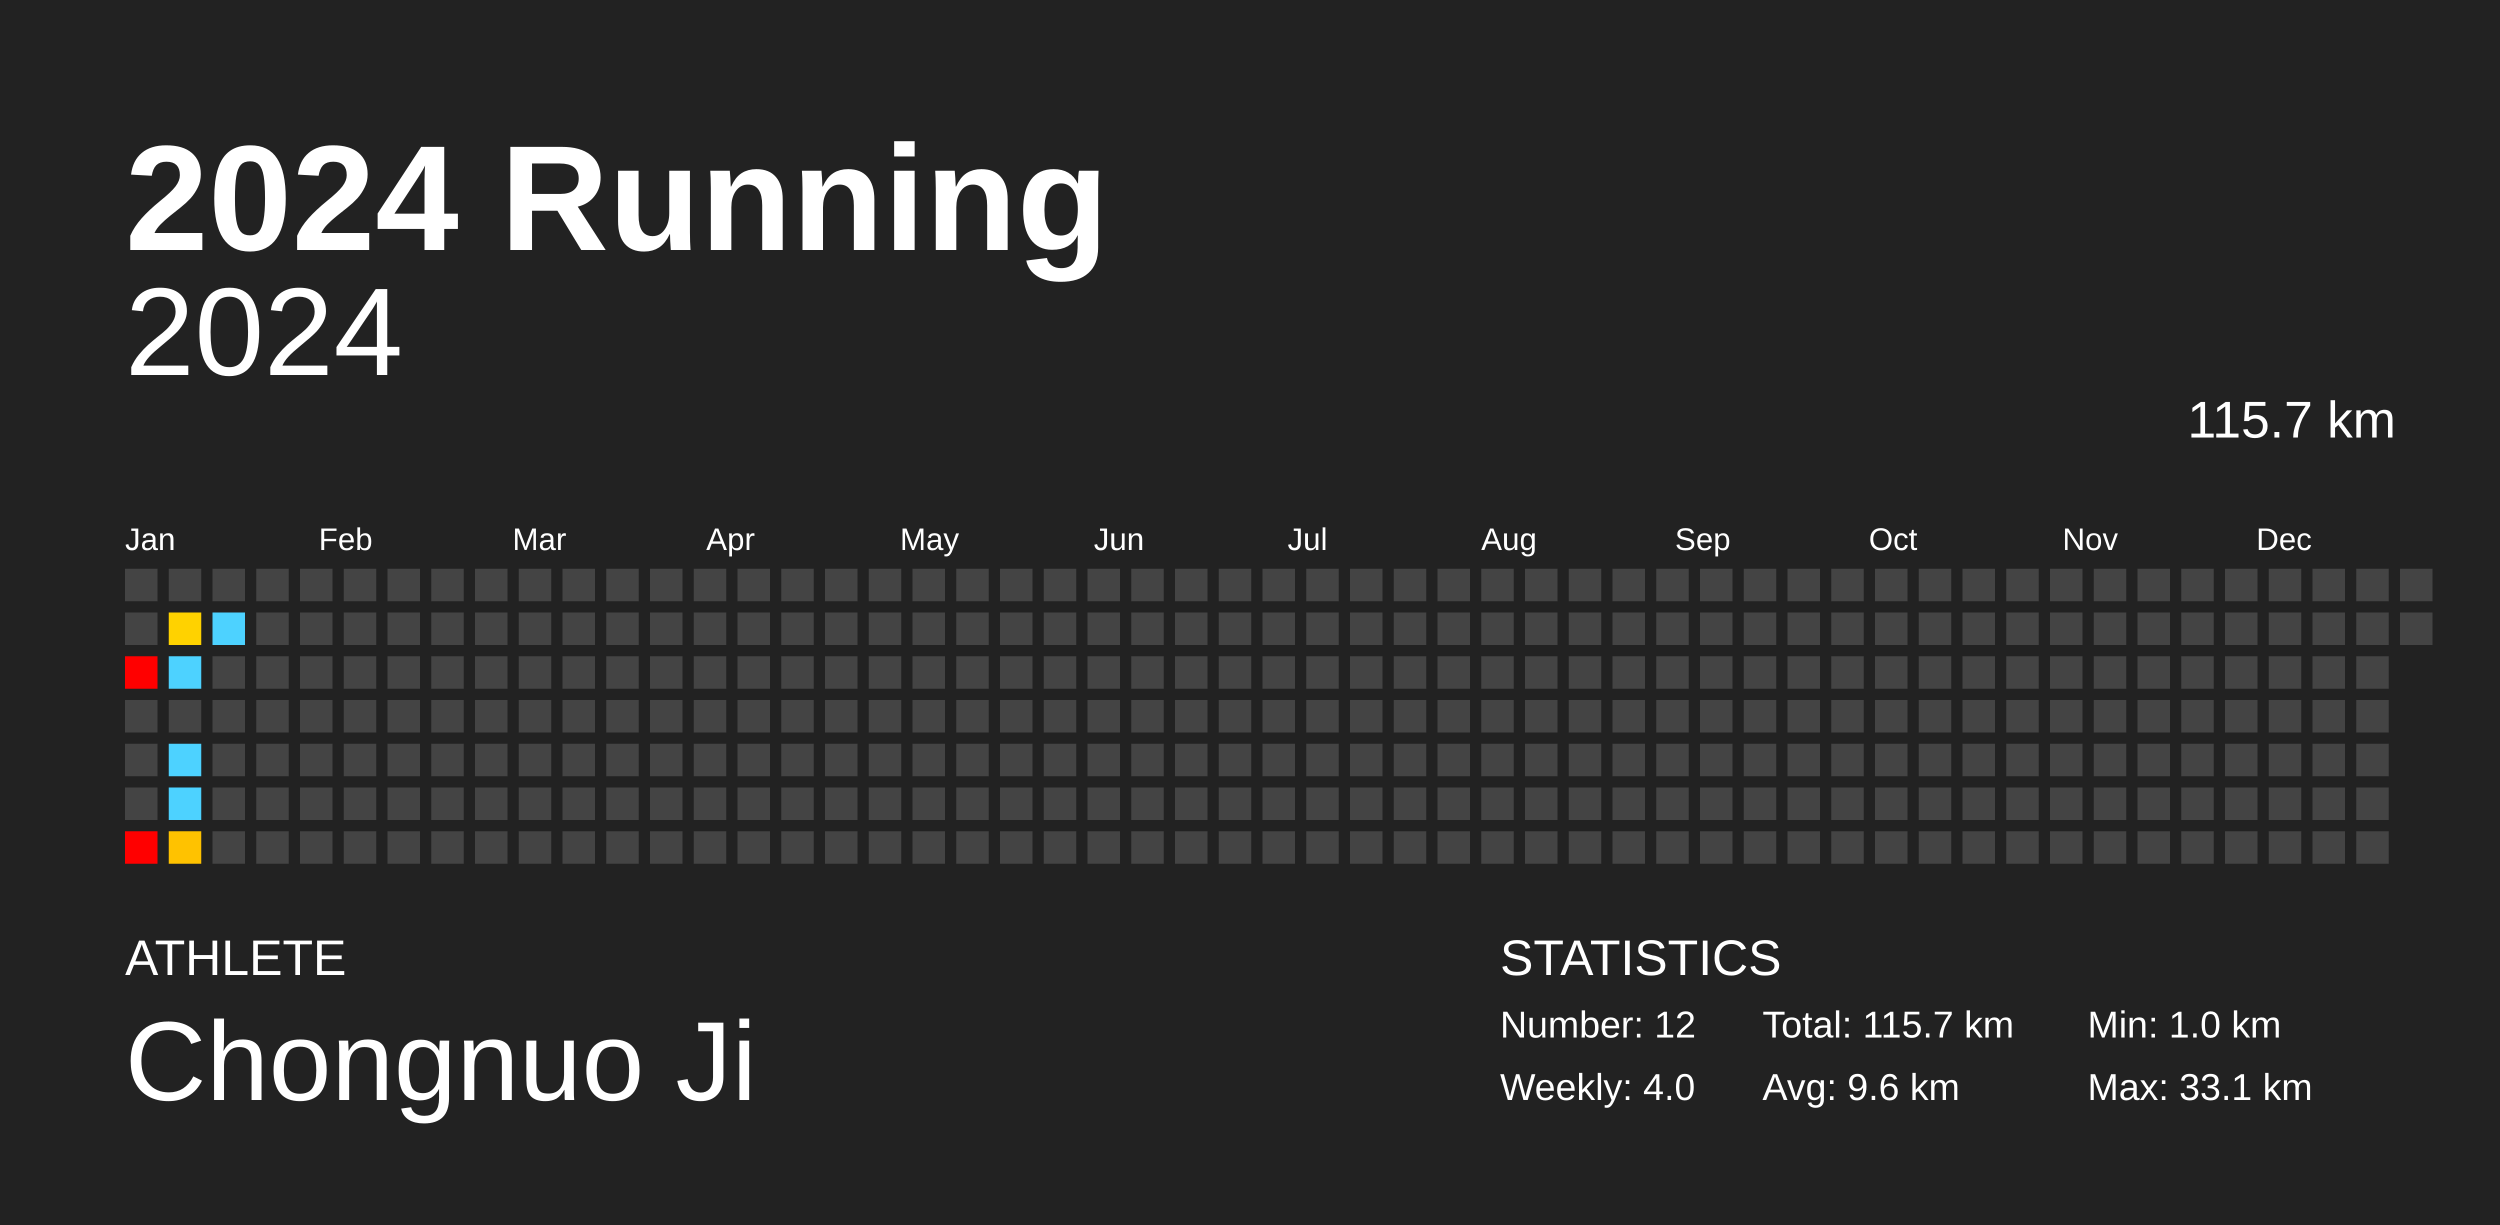
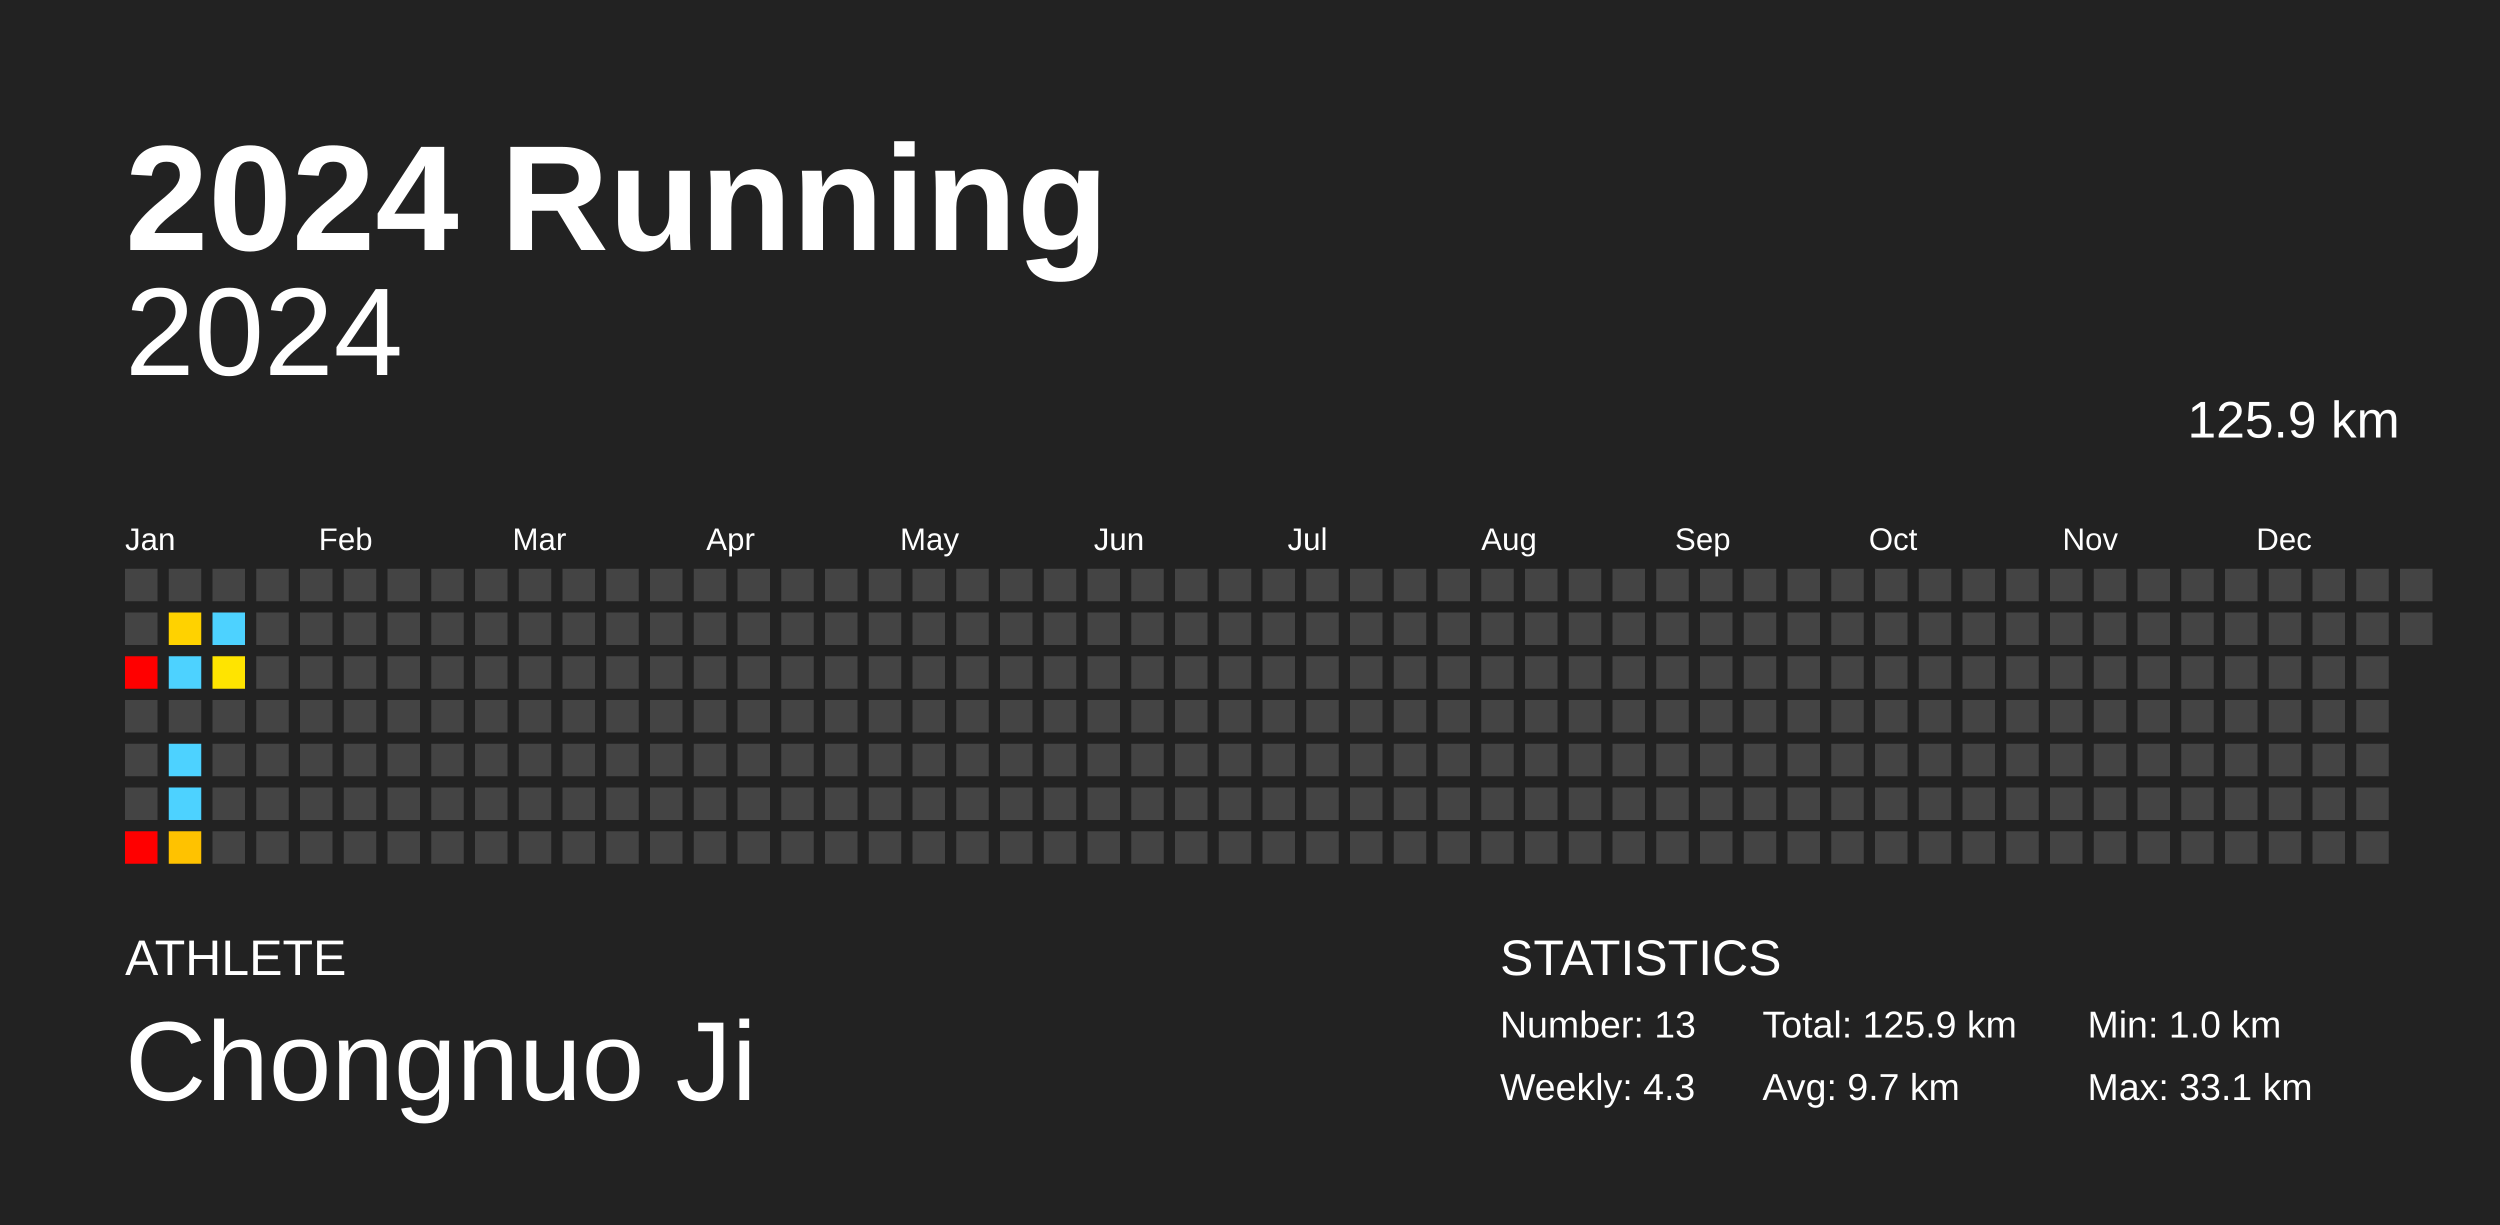
<svg xmlns="http://www.w3.org/2000/svg" baseProfile="full" height="98mm" version="1.1" viewBox="0,0,200,98" width="200mm">
  <defs />
  <rect fill="#222222" height="98" width="200" x="0" y="0" />
  <text fill="#FFFFFF" style="font-size:12px; font-family:Arial; font-weight:bold;" x="10" y="20">2024 Running</text>
  <text fill="#FFFFFF" style="font-size:4px; font-family:Arial" x="10" y="78">ATHLETE</text>
  <text fill="#FFFFFF" style="font-size:9px; font-family:Arial" x="10" y="88">Chongnuo Ji</text>
  <text fill="#FFFFFF" style="font-size:4px; font-family:Arial" x="120" y="78">STATISTICS</text>
-   <text fill="#FFFFFF" style="font-size:3px; font-family:Arial" x="120" y="83">Number: 12</text>
-   <text fill="#FFFFFF" style="font-size:3px; font-family:Arial" x="120" y="88">Weekly: 4.0</text>
-   <text fill="#FFFFFF" style="font-size:3px; font-family:Arial" x="141" y="83">Total: 115.7 km</text>
-   <text fill="#FFFFFF" style="font-size:3px; font-family:Arial" x="141" y="88">Avg: 9.6 km</text>
+   <text fill="#FFFFFF" style="font-size:3px; font-family:Arial" x="120" y="83">Number: 13</text>
+   <text fill="#FFFFFF" style="font-size:3px; font-family:Arial" x="120" y="88">Weekly: 4.3</text>
+   <text fill="#FFFFFF" style="font-size:3px; font-family:Arial" x="141" y="83">Total: 125.9 km</text>
+   <text fill="#FFFFFF" style="font-size:3px; font-family:Arial" x="141" y="88">Avg: 9.7 km</text>
  <text fill="#FFFFFF" style="font-size:3px; font-family:Arial" x="167" y="83">Min: 1.0 km</text>
  <text fill="#FFFFFF" style="font-size:3px; font-family:Arial" x="167" y="88">Max: 33.1 km</text>
  <text alignment-baseline="hanging" fill="#FFFFFF" style="font-size:10.0px; font-family:Arial;" x="10" y="30">2024</text>
-   <text alignment-baseline="hanging" fill="#FFFFFF" style="font-size:4.125px; font-family:Arial;" x="175" y="35">115.7 km</text>
+   <text alignment-baseline="hanging" fill="#FFFFFF" style="font-size:4.125px; font-family:Arial;" x="175" y="35">125.9 km</text>
  <text fill="#FFFFFF" style="font-size:2.5px; font-family:Arial" x="10.0" y="44">Jan</text>
  <text fill="#FFFFFF" style="font-size:2.5px; font-family:Arial" x="25.5" y="44">Feb</text>
  <text fill="#FFFFFF" style="font-size:2.5px; font-family:Arial" x="41.0" y="44">Mar</text>
  <text fill="#FFFFFF" style="font-size:2.5px; font-family:Arial" x="56.5" y="44">Apr</text>
  <text fill="#FFFFFF" style="font-size:2.5px; font-family:Arial" x="72.0" y="44">May</text>
  <text fill="#FFFFFF" style="font-size:2.5px; font-family:Arial" x="87.5" y="44">Jun</text>
  <text fill="#FFFFFF" style="font-size:2.5px; font-family:Arial" x="103.0" y="44">Jul</text>
  <text fill="#FFFFFF" style="font-size:2.5px; font-family:Arial" x="118.5" y="44">Aug</text>
  <text fill="#FFFFFF" style="font-size:2.5px; font-family:Arial" x="134.0" y="44">Sep</text>
  <text fill="#FFFFFF" style="font-size:2.5px; font-family:Arial" x="149.5" y="44">Oct</text>
  <text fill="#FFFFFF" style="font-size:2.5px; font-family:Arial" x="165.0" y="44">Nov</text>
  <text fill="#FFFFFF" style="font-size:2.5px; font-family:Arial" x="180.5" y="44">Dec</text>
  <rect fill="#444444" height="2.6" width="2.6" x="10.0" y="45.5" />
  <rect fill="#444444" height="2.6" width="2.6" x="10.0" y="49.0" />
  <rect fill="red" height="2.6" width="2.6" x="10.0" y="52.5" />
  <rect fill="#444444" height="2.6" width="2.6" x="10.0" y="56.0" />
  <rect fill="#444444" height="2.6" width="2.6" x="10.0" y="59.5" />
  <rect fill="#444444" height="2.6" width="2.6" x="10.0" y="63.0" />
  <rect fill="red" height="2.6" width="2.6" x="10.0" y="66.5" />
  <rect fill="#444444" height="2.6" width="2.6" x="13.5" y="45.5" />
  <rect fill="#ffd200" height="2.6" width="2.6" x="13.5" y="49.0" />
  <rect fill="#4dd2ff" height="2.6" width="2.6" x="13.5" y="52.5" />
  <rect fill="#444444" height="2.6" width="2.6" x="13.5" y="56.0" />
  <rect fill="#4dd2ff" height="2.6" width="2.6" x="13.5" y="59.5" />
  <rect fill="#4dd2ff" height="2.6" width="2.6" x="13.5" y="63.0" />
  <rect fill="#ffc200" height="2.6" width="2.6" x="13.5" y="66.5" />
  <rect fill="#444444" height="2.6" width="2.6" x="17.0" y="45.5" />
  <rect fill="#4dd2ff" height="2.6" width="2.6" x="17.0" y="49.0" />
-   <rect fill="#444444" height="2.6" width="2.6" x="17.0" y="52.5" />
+   <rect fill="#ffe400" height="2.6" width="2.6" x="17.0" y="52.5" />
  <rect fill="#444444" height="2.6" width="2.6" x="17.0" y="56.0" />
  <rect fill="#444444" height="2.6" width="2.6" x="17.0" y="59.5" />
  <rect fill="#444444" height="2.6" width="2.6" x="17.0" y="63.0" />
  <rect fill="#444444" height="2.6" width="2.6" x="17.0" y="66.5" />
  <rect fill="#444444" height="2.6" width="2.6" x="20.5" y="45.5" />
  <rect fill="#444444" height="2.6" width="2.6" x="20.5" y="49.0" />
  <rect fill="#444444" height="2.6" width="2.6" x="20.5" y="52.5" />
  <rect fill="#444444" height="2.6" width="2.6" x="20.5" y="56.0" />
  <rect fill="#444444" height="2.6" width="2.6" x="20.5" y="59.5" />
  <rect fill="#444444" height="2.6" width="2.6" x="20.5" y="63.0" />
  <rect fill="#444444" height="2.6" width="2.6" x="20.5" y="66.5" />
  <rect fill="#444444" height="2.6" width="2.6" x="24.0" y="45.5" />
  <rect fill="#444444" height="2.6" width="2.6" x="24.0" y="49.0" />
  <rect fill="#444444" height="2.6" width="2.6" x="24.0" y="52.5" />
  <rect fill="#444444" height="2.6" width="2.6" x="24.0" y="56.0" />
  <rect fill="#444444" height="2.6" width="2.6" x="24.0" y="59.5" />
  <rect fill="#444444" height="2.6" width="2.6" x="24.0" y="63.0" />
  <rect fill="#444444" height="2.6" width="2.6" x="24.0" y="66.5" />
  <rect fill="#444444" height="2.6" width="2.6" x="27.5" y="45.5" />
  <rect fill="#444444" height="2.6" width="2.6" x="27.5" y="49.0" />
  <rect fill="#444444" height="2.6" width="2.6" x="27.5" y="52.5" />
  <rect fill="#444444" height="2.6" width="2.6" x="27.5" y="56.0" />
  <rect fill="#444444" height="2.6" width="2.6" x="27.5" y="59.5" />
  <rect fill="#444444" height="2.6" width="2.6" x="27.5" y="63.0" />
  <rect fill="#444444" height="2.6" width="2.6" x="27.5" y="66.5" />
  <rect fill="#444444" height="2.6" width="2.6" x="31.0" y="45.5" />
  <rect fill="#444444" height="2.6" width="2.6" x="31.0" y="49.0" />
  <rect fill="#444444" height="2.6" width="2.6" x="31.0" y="52.5" />
  <rect fill="#444444" height="2.6" width="2.6" x="31.0" y="56.0" />
  <rect fill="#444444" height="2.6" width="2.6" x="31.0" y="59.5" />
  <rect fill="#444444" height="2.6" width="2.6" x="31.0" y="63.0" />
  <rect fill="#444444" height="2.6" width="2.6" x="31.0" y="66.5" />
  <rect fill="#444444" height="2.6" width="2.6" x="34.5" y="45.5" />
  <rect fill="#444444" height="2.6" width="2.6" x="34.5" y="49.0" />
  <rect fill="#444444" height="2.6" width="2.6" x="34.5" y="52.5" />
  <rect fill="#444444" height="2.6" width="2.6" x="34.5" y="56.0" />
  <rect fill="#444444" height="2.6" width="2.6" x="34.5" y="59.5" />
  <rect fill="#444444" height="2.6" width="2.6" x="34.5" y="63.0" />
  <rect fill="#444444" height="2.6" width="2.6" x="34.5" y="66.5" />
  <rect fill="#444444" height="2.6" width="2.6" x="38.0" y="45.5" />
  <rect fill="#444444" height="2.6" width="2.6" x="38.0" y="49.0" />
  <rect fill="#444444" height="2.6" width="2.6" x="38.0" y="52.5" />
  <rect fill="#444444" height="2.6" width="2.6" x="38.0" y="56.0" />
  <rect fill="#444444" height="2.6" width="2.6" x="38.0" y="59.5" />
  <rect fill="#444444" height="2.6" width="2.6" x="38.0" y="63.0" />
  <rect fill="#444444" height="2.6" width="2.6" x="38.0" y="66.5" />
  <rect fill="#444444" height="2.6" width="2.6" x="41.5" y="45.5" />
  <rect fill="#444444" height="2.6" width="2.6" x="41.5" y="49.0" />
  <rect fill="#444444" height="2.6" width="2.6" x="41.5" y="52.5" />
  <rect fill="#444444" height="2.6" width="2.6" x="41.5" y="56.0" />
  <rect fill="#444444" height="2.6" width="2.6" x="41.5" y="59.5" />
  <rect fill="#444444" height="2.6" width="2.6" x="41.5" y="63.0" />
  <rect fill="#444444" height="2.6" width="2.6" x="41.5" y="66.5" />
  <rect fill="#444444" height="2.6" width="2.6" x="45.0" y="45.5" />
  <rect fill="#444444" height="2.6" width="2.6" x="45.0" y="49.0" />
  <rect fill="#444444" height="2.6" width="2.6" x="45.0" y="52.5" />
  <rect fill="#444444" height="2.6" width="2.6" x="45.0" y="56.0" />
  <rect fill="#444444" height="2.6" width="2.6" x="45.0" y="59.5" />
  <rect fill="#444444" height="2.6" width="2.6" x="45.0" y="63.0" />
  <rect fill="#444444" height="2.6" width="2.6" x="45.0" y="66.5" />
  <rect fill="#444444" height="2.6" width="2.6" x="48.5" y="45.5" />
  <rect fill="#444444" height="2.6" width="2.6" x="48.5" y="49.0" />
  <rect fill="#444444" height="2.6" width="2.6" x="48.5" y="52.5" />
  <rect fill="#444444" height="2.6" width="2.6" x="48.5" y="56.0" />
  <rect fill="#444444" height="2.6" width="2.6" x="48.5" y="59.5" />
  <rect fill="#444444" height="2.6" width="2.6" x="48.5" y="63.0" />
  <rect fill="#444444" height="2.6" width="2.6" x="48.5" y="66.5" />
  <rect fill="#444444" height="2.6" width="2.6" x="52.0" y="45.5" />
  <rect fill="#444444" height="2.6" width="2.6" x="52.0" y="49.0" />
  <rect fill="#444444" height="2.6" width="2.6" x="52.0" y="52.5" />
  <rect fill="#444444" height="2.6" width="2.6" x="52.0" y="56.0" />
  <rect fill="#444444" height="2.6" width="2.6" x="52.0" y="59.5" />
  <rect fill="#444444" height="2.6" width="2.6" x="52.0" y="63.0" />
  <rect fill="#444444" height="2.6" width="2.6" x="52.0" y="66.5" />
  <rect fill="#444444" height="2.6" width="2.6" x="55.5" y="45.5" />
  <rect fill="#444444" height="2.6" width="2.6" x="55.5" y="49.0" />
  <rect fill="#444444" height="2.6" width="2.6" x="55.5" y="52.5" />
  <rect fill="#444444" height="2.6" width="2.6" x="55.5" y="56.0" />
  <rect fill="#444444" height="2.6" width="2.6" x="55.5" y="59.5" />
  <rect fill="#444444" height="2.6" width="2.6" x="55.5" y="63.0" />
  <rect fill="#444444" height="2.6" width="2.6" x="55.5" y="66.5" />
  <rect fill="#444444" height="2.6" width="2.6" x="59.0" y="45.5" />
  <rect fill="#444444" height="2.6" width="2.6" x="59.0" y="49.0" />
  <rect fill="#444444" height="2.6" width="2.6" x="59.0" y="52.5" />
  <rect fill="#444444" height="2.6" width="2.6" x="59.0" y="56.0" />
  <rect fill="#444444" height="2.6" width="2.6" x="59.0" y="59.5" />
  <rect fill="#444444" height="2.6" width="2.6" x="59.0" y="63.0" />
  <rect fill="#444444" height="2.6" width="2.6" x="59.0" y="66.5" />
  <rect fill="#444444" height="2.6" width="2.6" x="62.5" y="45.5" />
  <rect fill="#444444" height="2.6" width="2.6" x="62.5" y="49.0" />
  <rect fill="#444444" height="2.6" width="2.6" x="62.5" y="52.5" />
  <rect fill="#444444" height="2.6" width="2.6" x="62.5" y="56.0" />
  <rect fill="#444444" height="2.6" width="2.6" x="62.5" y="59.5" />
  <rect fill="#444444" height="2.6" width="2.6" x="62.5" y="63.0" />
  <rect fill="#444444" height="2.6" width="2.6" x="62.5" y="66.5" />
  <rect fill="#444444" height="2.6" width="2.6" x="66.0" y="45.5" />
  <rect fill="#444444" height="2.6" width="2.6" x="66.0" y="49.0" />
  <rect fill="#444444" height="2.6" width="2.6" x="66.0" y="52.5" />
  <rect fill="#444444" height="2.6" width="2.6" x="66.0" y="56.0" />
  <rect fill="#444444" height="2.6" width="2.6" x="66.0" y="59.5" />
  <rect fill="#444444" height="2.6" width="2.6" x="66.0" y="63.0" />
  <rect fill="#444444" height="2.6" width="2.6" x="66.0" y="66.5" />
  <rect fill="#444444" height="2.6" width="2.6" x="69.5" y="45.5" />
  <rect fill="#444444" height="2.6" width="2.6" x="69.5" y="49.0" />
  <rect fill="#444444" height="2.6" width="2.6" x="69.5" y="52.5" />
  <rect fill="#444444" height="2.6" width="2.6" x="69.5" y="56.0" />
  <rect fill="#444444" height="2.6" width="2.6" x="69.5" y="59.5" />
  <rect fill="#444444" height="2.6" width="2.6" x="69.5" y="63.0" />
  <rect fill="#444444" height="2.6" width="2.6" x="69.5" y="66.5" />
  <rect fill="#444444" height="2.6" width="2.6" x="73.0" y="45.5" />
  <rect fill="#444444" height="2.6" width="2.6" x="73.0" y="49.0" />
  <rect fill="#444444" height="2.6" width="2.6" x="73.0" y="52.5" />
  <rect fill="#444444" height="2.6" width="2.6" x="73.0" y="56.0" />
  <rect fill="#444444" height="2.6" width="2.6" x="73.0" y="59.5" />
  <rect fill="#444444" height="2.6" width="2.6" x="73.0" y="63.0" />
  <rect fill="#444444" height="2.6" width="2.6" x="73.0" y="66.5" />
  <rect fill="#444444" height="2.6" width="2.6" x="76.5" y="45.5" />
  <rect fill="#444444" height="2.6" width="2.6" x="76.5" y="49.0" />
  <rect fill="#444444" height="2.6" width="2.6" x="76.5" y="52.5" />
  <rect fill="#444444" height="2.6" width="2.6" x="76.5" y="56.0" />
  <rect fill="#444444" height="2.6" width="2.6" x="76.5" y="59.5" />
  <rect fill="#444444" height="2.6" width="2.6" x="76.5" y="63.0" />
  <rect fill="#444444" height="2.6" width="2.6" x="76.5" y="66.5" />
  <rect fill="#444444" height="2.6" width="2.6" x="80.0" y="45.5" />
  <rect fill="#444444" height="2.6" width="2.6" x="80.0" y="49.0" />
  <rect fill="#444444" height="2.6" width="2.6" x="80.0" y="52.5" />
  <rect fill="#444444" height="2.6" width="2.6" x="80.0" y="56.0" />
  <rect fill="#444444" height="2.6" width="2.6" x="80.0" y="59.5" />
  <rect fill="#444444" height="2.6" width="2.6" x="80.0" y="63.0" />
  <rect fill="#444444" height="2.6" width="2.6" x="80.0" y="66.5" />
  <rect fill="#444444" height="2.6" width="2.6" x="83.5" y="45.5" />
  <rect fill="#444444" height="2.6" width="2.6" x="83.5" y="49.0" />
  <rect fill="#444444" height="2.6" width="2.6" x="83.5" y="52.5" />
  <rect fill="#444444" height="2.6" width="2.6" x="83.5" y="56.0" />
  <rect fill="#444444" height="2.6" width="2.6" x="83.5" y="59.5" />
  <rect fill="#444444" height="2.6" width="2.6" x="83.5" y="63.0" />
  <rect fill="#444444" height="2.6" width="2.6" x="83.5" y="66.5" />
  <rect fill="#444444" height="2.6" width="2.6" x="87.0" y="45.5" />
  <rect fill="#444444" height="2.6" width="2.6" x="87.0" y="49.0" />
  <rect fill="#444444" height="2.6" width="2.6" x="87.0" y="52.5" />
  <rect fill="#444444" height="2.6" width="2.6" x="87.0" y="56.0" />
  <rect fill="#444444" height="2.6" width="2.6" x="87.0" y="59.5" />
  <rect fill="#444444" height="2.6" width="2.6" x="87.0" y="63.0" />
  <rect fill="#444444" height="2.6" width="2.6" x="87.0" y="66.5" />
  <rect fill="#444444" height="2.6" width="2.6" x="90.5" y="45.5" />
  <rect fill="#444444" height="2.6" width="2.6" x="90.5" y="49.0" />
  <rect fill="#444444" height="2.6" width="2.6" x="90.5" y="52.5" />
  <rect fill="#444444" height="2.6" width="2.6" x="90.5" y="56.0" />
  <rect fill="#444444" height="2.6" width="2.6" x="90.5" y="59.5" />
  <rect fill="#444444" height="2.6" width="2.6" x="90.5" y="63.0" />
  <rect fill="#444444" height="2.6" width="2.6" x="90.5" y="66.5" />
  <rect fill="#444444" height="2.6" width="2.6" x="94.0" y="45.5" />
  <rect fill="#444444" height="2.6" width="2.6" x="94.0" y="49.0" />
  <rect fill="#444444" height="2.6" width="2.6" x="94.0" y="52.5" />
  <rect fill="#444444" height="2.6" width="2.6" x="94.0" y="56.0" />
  <rect fill="#444444" height="2.6" width="2.6" x="94.0" y="59.5" />
  <rect fill="#444444" height="2.6" width="2.6" x="94.0" y="63.0" />
  <rect fill="#444444" height="2.6" width="2.6" x="94.0" y="66.5" />
  <rect fill="#444444" height="2.6" width="2.6" x="97.5" y="45.5" />
  <rect fill="#444444" height="2.6" width="2.6" x="97.5" y="49.0" />
  <rect fill="#444444" height="2.6" width="2.6" x="97.5" y="52.5" />
  <rect fill="#444444" height="2.6" width="2.6" x="97.5" y="56.0" />
  <rect fill="#444444" height="2.6" width="2.6" x="97.5" y="59.5" />
  <rect fill="#444444" height="2.6" width="2.6" x="97.5" y="63.0" />
  <rect fill="#444444" height="2.6" width="2.6" x="97.5" y="66.5" />
  <rect fill="#444444" height="2.6" width="2.6" x="101.0" y="45.5" />
  <rect fill="#444444" height="2.6" width="2.6" x="101.0" y="49.0" />
  <rect fill="#444444" height="2.6" width="2.6" x="101.0" y="52.5" />
  <rect fill="#444444" height="2.6" width="2.6" x="101.0" y="56.0" />
  <rect fill="#444444" height="2.6" width="2.6" x="101.0" y="59.5" />
  <rect fill="#444444" height="2.6" width="2.6" x="101.0" y="63.0" />
  <rect fill="#444444" height="2.6" width="2.6" x="101.0" y="66.5" />
  <rect fill="#444444" height="2.6" width="2.6" x="104.5" y="45.5" />
  <rect fill="#444444" height="2.6" width="2.6" x="104.5" y="49.0" />
  <rect fill="#444444" height="2.6" width="2.6" x="104.5" y="52.5" />
  <rect fill="#444444" height="2.6" width="2.6" x="104.5" y="56.0" />
  <rect fill="#444444" height="2.6" width="2.6" x="104.5" y="59.5" />
  <rect fill="#444444" height="2.6" width="2.6" x="104.5" y="63.0" />
  <rect fill="#444444" height="2.6" width="2.6" x="104.5" y="66.5" />
  <rect fill="#444444" height="2.6" width="2.6" x="108.0" y="45.5" />
  <rect fill="#444444" height="2.6" width="2.6" x="108.0" y="49.0" />
  <rect fill="#444444" height="2.6" width="2.6" x="108.0" y="52.5" />
  <rect fill="#444444" height="2.6" width="2.6" x="108.0" y="56.0" />
  <rect fill="#444444" height="2.6" width="2.6" x="108.0" y="59.5" />
  <rect fill="#444444" height="2.6" width="2.6" x="108.0" y="63.0" />
  <rect fill="#444444" height="2.6" width="2.6" x="108.0" y="66.5" />
  <rect fill="#444444" height="2.6" width="2.6" x="111.5" y="45.5" />
  <rect fill="#444444" height="2.6" width="2.6" x="111.5" y="49.0" />
  <rect fill="#444444" height="2.6" width="2.6" x="111.5" y="52.5" />
  <rect fill="#444444" height="2.6" width="2.6" x="111.5" y="56.0" />
  <rect fill="#444444" height="2.6" width="2.6" x="111.5" y="59.5" />
  <rect fill="#444444" height="2.6" width="2.6" x="111.5" y="63.0" />
  <rect fill="#444444" height="2.6" width="2.6" x="111.5" y="66.5" />
  <rect fill="#444444" height="2.6" width="2.6" x="115.0" y="45.5" />
  <rect fill="#444444" height="2.6" width="2.6" x="115.0" y="49.0" />
  <rect fill="#444444" height="2.6" width="2.6" x="115.0" y="52.5" />
  <rect fill="#444444" height="2.6" width="2.6" x="115.0" y="56.0" />
  <rect fill="#444444" height="2.6" width="2.6" x="115.0" y="59.5" />
  <rect fill="#444444" height="2.6" width="2.6" x="115.0" y="63.0" />
  <rect fill="#444444" height="2.6" width="2.6" x="115.0" y="66.5" />
  <rect fill="#444444" height="2.6" width="2.6" x="118.5" y="45.5" />
  <rect fill="#444444" height="2.6" width="2.6" x="118.5" y="49.0" />
  <rect fill="#444444" height="2.6" width="2.6" x="118.5" y="52.5" />
  <rect fill="#444444" height="2.6" width="2.6" x="118.5" y="56.0" />
  <rect fill="#444444" height="2.6" width="2.6" x="118.5" y="59.5" />
  <rect fill="#444444" height="2.6" width="2.6" x="118.5" y="63.0" />
  <rect fill="#444444" height="2.6" width="2.6" x="118.5" y="66.5" />
  <rect fill="#444444" height="2.6" width="2.6" x="122.0" y="45.5" />
  <rect fill="#444444" height="2.6" width="2.6" x="122.0" y="49.0" />
  <rect fill="#444444" height="2.6" width="2.6" x="122.0" y="52.5" />
  <rect fill="#444444" height="2.6" width="2.6" x="122.0" y="56.0" />
  <rect fill="#444444" height="2.6" width="2.6" x="122.0" y="59.5" />
  <rect fill="#444444" height="2.6" width="2.6" x="122.0" y="63.0" />
  <rect fill="#444444" height="2.6" width="2.6" x="122.0" y="66.5" />
  <rect fill="#444444" height="2.6" width="2.6" x="125.5" y="45.5" />
  <rect fill="#444444" height="2.6" width="2.6" x="125.5" y="49.0" />
  <rect fill="#444444" height="2.6" width="2.6" x="125.5" y="52.5" />
  <rect fill="#444444" height="2.6" width="2.6" x="125.5" y="56.0" />
  <rect fill="#444444" height="2.6" width="2.6" x="125.5" y="59.5" />
  <rect fill="#444444" height="2.6" width="2.6" x="125.5" y="63.0" />
  <rect fill="#444444" height="2.6" width="2.6" x="125.5" y="66.5" />
  <rect fill="#444444" height="2.6" width="2.6" x="129.0" y="45.5" />
  <rect fill="#444444" height="2.6" width="2.6" x="129.0" y="49.0" />
  <rect fill="#444444" height="2.6" width="2.6" x="129.0" y="52.5" />
  <rect fill="#444444" height="2.6" width="2.6" x="129.0" y="56.0" />
  <rect fill="#444444" height="2.6" width="2.6" x="129.0" y="59.5" />
  <rect fill="#444444" height="2.6" width="2.6" x="129.0" y="63.0" />
  <rect fill="#444444" height="2.6" width="2.6" x="129.0" y="66.5" />
  <rect fill="#444444" height="2.6" width="2.6" x="132.5" y="45.5" />
  <rect fill="#444444" height="2.6" width="2.6" x="132.5" y="49.0" />
  <rect fill="#444444" height="2.6" width="2.6" x="132.5" y="52.5" />
  <rect fill="#444444" height="2.6" width="2.6" x="132.5" y="56.0" />
  <rect fill="#444444" height="2.6" width="2.6" x="132.5" y="59.5" />
  <rect fill="#444444" height="2.6" width="2.6" x="132.5" y="63.0" />
  <rect fill="#444444" height="2.6" width="2.6" x="132.5" y="66.5" />
  <rect fill="#444444" height="2.6" width="2.6" x="136.0" y="45.5" />
  <rect fill="#444444" height="2.6" width="2.6" x="136.0" y="49.0" />
  <rect fill="#444444" height="2.6" width="2.6" x="136.0" y="52.5" />
  <rect fill="#444444" height="2.6" width="2.6" x="136.0" y="56.0" />
  <rect fill="#444444" height="2.6" width="2.6" x="136.0" y="59.5" />
  <rect fill="#444444" height="2.6" width="2.6" x="136.0" y="63.0" />
  <rect fill="#444444" height="2.6" width="2.6" x="136.0" y="66.5" />
  <rect fill="#444444" height="2.6" width="2.6" x="139.5" y="45.5" />
  <rect fill="#444444" height="2.6" width="2.6" x="139.5" y="49.0" />
  <rect fill="#444444" height="2.6" width="2.6" x="139.5" y="52.5" />
  <rect fill="#444444" height="2.6" width="2.6" x="139.5" y="56.0" />
  <rect fill="#444444" height="2.6" width="2.6" x="139.5" y="59.5" />
  <rect fill="#444444" height="2.6" width="2.6" x="139.5" y="63.0" />
  <rect fill="#444444" height="2.6" width="2.6" x="139.5" y="66.5" />
  <rect fill="#444444" height="2.6" width="2.6" x="143.0" y="45.5" />
  <rect fill="#444444" height="2.6" width="2.6" x="143.0" y="49.0" />
  <rect fill="#444444" height="2.6" width="2.6" x="143.0" y="52.5" />
  <rect fill="#444444" height="2.6" width="2.6" x="143.0" y="56.0" />
  <rect fill="#444444" height="2.6" width="2.6" x="143.0" y="59.5" />
  <rect fill="#444444" height="2.6" width="2.6" x="143.0" y="63.0" />
  <rect fill="#444444" height="2.6" width="2.6" x="143.0" y="66.5" />
  <rect fill="#444444" height="2.6" width="2.6" x="146.5" y="45.5" />
  <rect fill="#444444" height="2.6" width="2.6" x="146.5" y="49.0" />
  <rect fill="#444444" height="2.6" width="2.6" x="146.5" y="52.5" />
  <rect fill="#444444" height="2.6" width="2.6" x="146.5" y="56.0" />
  <rect fill="#444444" height="2.6" width="2.6" x="146.5" y="59.5" />
  <rect fill="#444444" height="2.6" width="2.6" x="146.5" y="63.0" />
  <rect fill="#444444" height="2.6" width="2.6" x="146.5" y="66.5" />
  <rect fill="#444444" height="2.6" width="2.6" x="150.0" y="45.5" />
  <rect fill="#444444" height="2.6" width="2.6" x="150.0" y="49.0" />
  <rect fill="#444444" height="2.6" width="2.6" x="150.0" y="52.5" />
  <rect fill="#444444" height="2.6" width="2.6" x="150.0" y="56.0" />
  <rect fill="#444444" height="2.6" width="2.6" x="150.0" y="59.5" />
  <rect fill="#444444" height="2.6" width="2.6" x="150.0" y="63.0" />
  <rect fill="#444444" height="2.6" width="2.6" x="150.0" y="66.5" />
  <rect fill="#444444" height="2.6" width="2.6" x="153.5" y="45.5" />
  <rect fill="#444444" height="2.6" width="2.6" x="153.5" y="49.0" />
  <rect fill="#444444" height="2.6" width="2.6" x="153.5" y="52.5" />
  <rect fill="#444444" height="2.6" width="2.6" x="153.5" y="56.0" />
  <rect fill="#444444" height="2.6" width="2.6" x="153.5" y="59.5" />
  <rect fill="#444444" height="2.6" width="2.6" x="153.5" y="63.0" />
  <rect fill="#444444" height="2.6" width="2.6" x="153.5" y="66.5" />
  <rect fill="#444444" height="2.6" width="2.6" x="157.0" y="45.5" />
  <rect fill="#444444" height="2.6" width="2.6" x="157.0" y="49.0" />
  <rect fill="#444444" height="2.6" width="2.6" x="157.0" y="52.5" />
  <rect fill="#444444" height="2.6" width="2.6" x="157.0" y="56.0" />
  <rect fill="#444444" height="2.6" width="2.6" x="157.0" y="59.5" />
  <rect fill="#444444" height="2.6" width="2.6" x="157.0" y="63.0" />
  <rect fill="#444444" height="2.6" width="2.6" x="157.0" y="66.5" />
  <rect fill="#444444" height="2.6" width="2.6" x="160.5" y="45.5" />
  <rect fill="#444444" height="2.6" width="2.6" x="160.5" y="49.0" />
  <rect fill="#444444" height="2.6" width="2.6" x="160.5" y="52.5" />
  <rect fill="#444444" height="2.6" width="2.6" x="160.5" y="56.0" />
  <rect fill="#444444" height="2.6" width="2.6" x="160.5" y="59.5" />
  <rect fill="#444444" height="2.6" width="2.6" x="160.5" y="63.0" />
  <rect fill="#444444" height="2.6" width="2.6" x="160.5" y="66.5" />
  <rect fill="#444444" height="2.6" width="2.6" x="164.0" y="45.5" />
  <rect fill="#444444" height="2.6" width="2.6" x="164.0" y="49.0" />
  <rect fill="#444444" height="2.6" width="2.6" x="164.0" y="52.5" />
  <rect fill="#444444" height="2.6" width="2.6" x="164.0" y="56.0" />
  <rect fill="#444444" height="2.6" width="2.6" x="164.0" y="59.5" />
  <rect fill="#444444" height="2.6" width="2.6" x="164.0" y="63.0" />
  <rect fill="#444444" height="2.6" width="2.6" x="164.0" y="66.5" />
  <rect fill="#444444" height="2.6" width="2.6" x="167.5" y="45.5" />
  <rect fill="#444444" height="2.6" width="2.6" x="167.5" y="49.0" />
  <rect fill="#444444" height="2.6" width="2.6" x="167.5" y="52.5" />
  <rect fill="#444444" height="2.6" width="2.6" x="167.5" y="56.0" />
  <rect fill="#444444" height="2.6" width="2.6" x="167.5" y="59.5" />
  <rect fill="#444444" height="2.6" width="2.6" x="167.5" y="63.0" />
  <rect fill="#444444" height="2.6" width="2.6" x="167.5" y="66.5" />
  <rect fill="#444444" height="2.6" width="2.6" x="171.0" y="45.5" />
  <rect fill="#444444" height="2.6" width="2.6" x="171.0" y="49.0" />
  <rect fill="#444444" height="2.6" width="2.6" x="171.0" y="52.5" />
  <rect fill="#444444" height="2.6" width="2.6" x="171.0" y="56.0" />
  <rect fill="#444444" height="2.6" width="2.6" x="171.0" y="59.5" />
  <rect fill="#444444" height="2.6" width="2.6" x="171.0" y="63.0" />
  <rect fill="#444444" height="2.6" width="2.6" x="171.0" y="66.5" />
  <rect fill="#444444" height="2.6" width="2.6" x="174.5" y="45.5" />
  <rect fill="#444444" height="2.6" width="2.6" x="174.5" y="49.0" />
  <rect fill="#444444" height="2.6" width="2.6" x="174.5" y="52.5" />
  <rect fill="#444444" height="2.6" width="2.6" x="174.5" y="56.0" />
  <rect fill="#444444" height="2.6" width="2.6" x="174.5" y="59.5" />
  <rect fill="#444444" height="2.6" width="2.6" x="174.5" y="63.0" />
  <rect fill="#444444" height="2.6" width="2.6" x="174.5" y="66.5" />
  <rect fill="#444444" height="2.6" width="2.6" x="178.0" y="45.5" />
  <rect fill="#444444" height="2.6" width="2.6" x="178.0" y="49.0" />
  <rect fill="#444444" height="2.6" width="2.6" x="178.0" y="52.5" />
  <rect fill="#444444" height="2.6" width="2.6" x="178.0" y="56.0" />
  <rect fill="#444444" height="2.6" width="2.6" x="178.0" y="59.5" />
  <rect fill="#444444" height="2.6" width="2.6" x="178.0" y="63.0" />
  <rect fill="#444444" height="2.6" width="2.6" x="178.0" y="66.5" />
  <rect fill="#444444" height="2.6" width="2.6" x="181.5" y="45.5" />
  <rect fill="#444444" height="2.6" width="2.6" x="181.5" y="49.0" />
  <rect fill="#444444" height="2.6" width="2.6" x="181.5" y="52.5" />
  <rect fill="#444444" height="2.6" width="2.6" x="181.5" y="56.0" />
  <rect fill="#444444" height="2.6" width="2.6" x="181.5" y="59.5" />
  <rect fill="#444444" height="2.6" width="2.6" x="181.5" y="63.0" />
  <rect fill="#444444" height="2.6" width="2.6" x="181.5" y="66.5" />
  <rect fill="#444444" height="2.6" width="2.6" x="185.0" y="45.5" />
  <rect fill="#444444" height="2.6" width="2.6" x="185.0" y="49.0" />
  <rect fill="#444444" height="2.6" width="2.6" x="185.0" y="52.5" />
  <rect fill="#444444" height="2.6" width="2.6" x="185.0" y="56.0" />
  <rect fill="#444444" height="2.6" width="2.6" x="185.0" y="59.5" />
  <rect fill="#444444" height="2.6" width="2.6" x="185.0" y="63.0" />
  <rect fill="#444444" height="2.6" width="2.6" x="185.0" y="66.5" />
  <rect fill="#444444" height="2.6" width="2.6" x="188.5" y="45.5" />
  <rect fill="#444444" height="2.6" width="2.6" x="188.5" y="49.0" />
  <rect fill="#444444" height="2.6" width="2.6" x="188.5" y="52.5" />
  <rect fill="#444444" height="2.6" width="2.6" x="188.5" y="56.0" />
  <rect fill="#444444" height="2.6" width="2.6" x="188.5" y="59.5" />
  <rect fill="#444444" height="2.6" width="2.6" x="188.5" y="63.0" />
  <rect fill="#444444" height="2.6" width="2.6" x="188.5" y="66.5" />
  <rect fill="#444444" height="2.6" width="2.6" x="192.0" y="45.5" />
  <rect fill="#444444" height="2.6" width="2.6" x="192.0" y="49.0" />
</svg>
